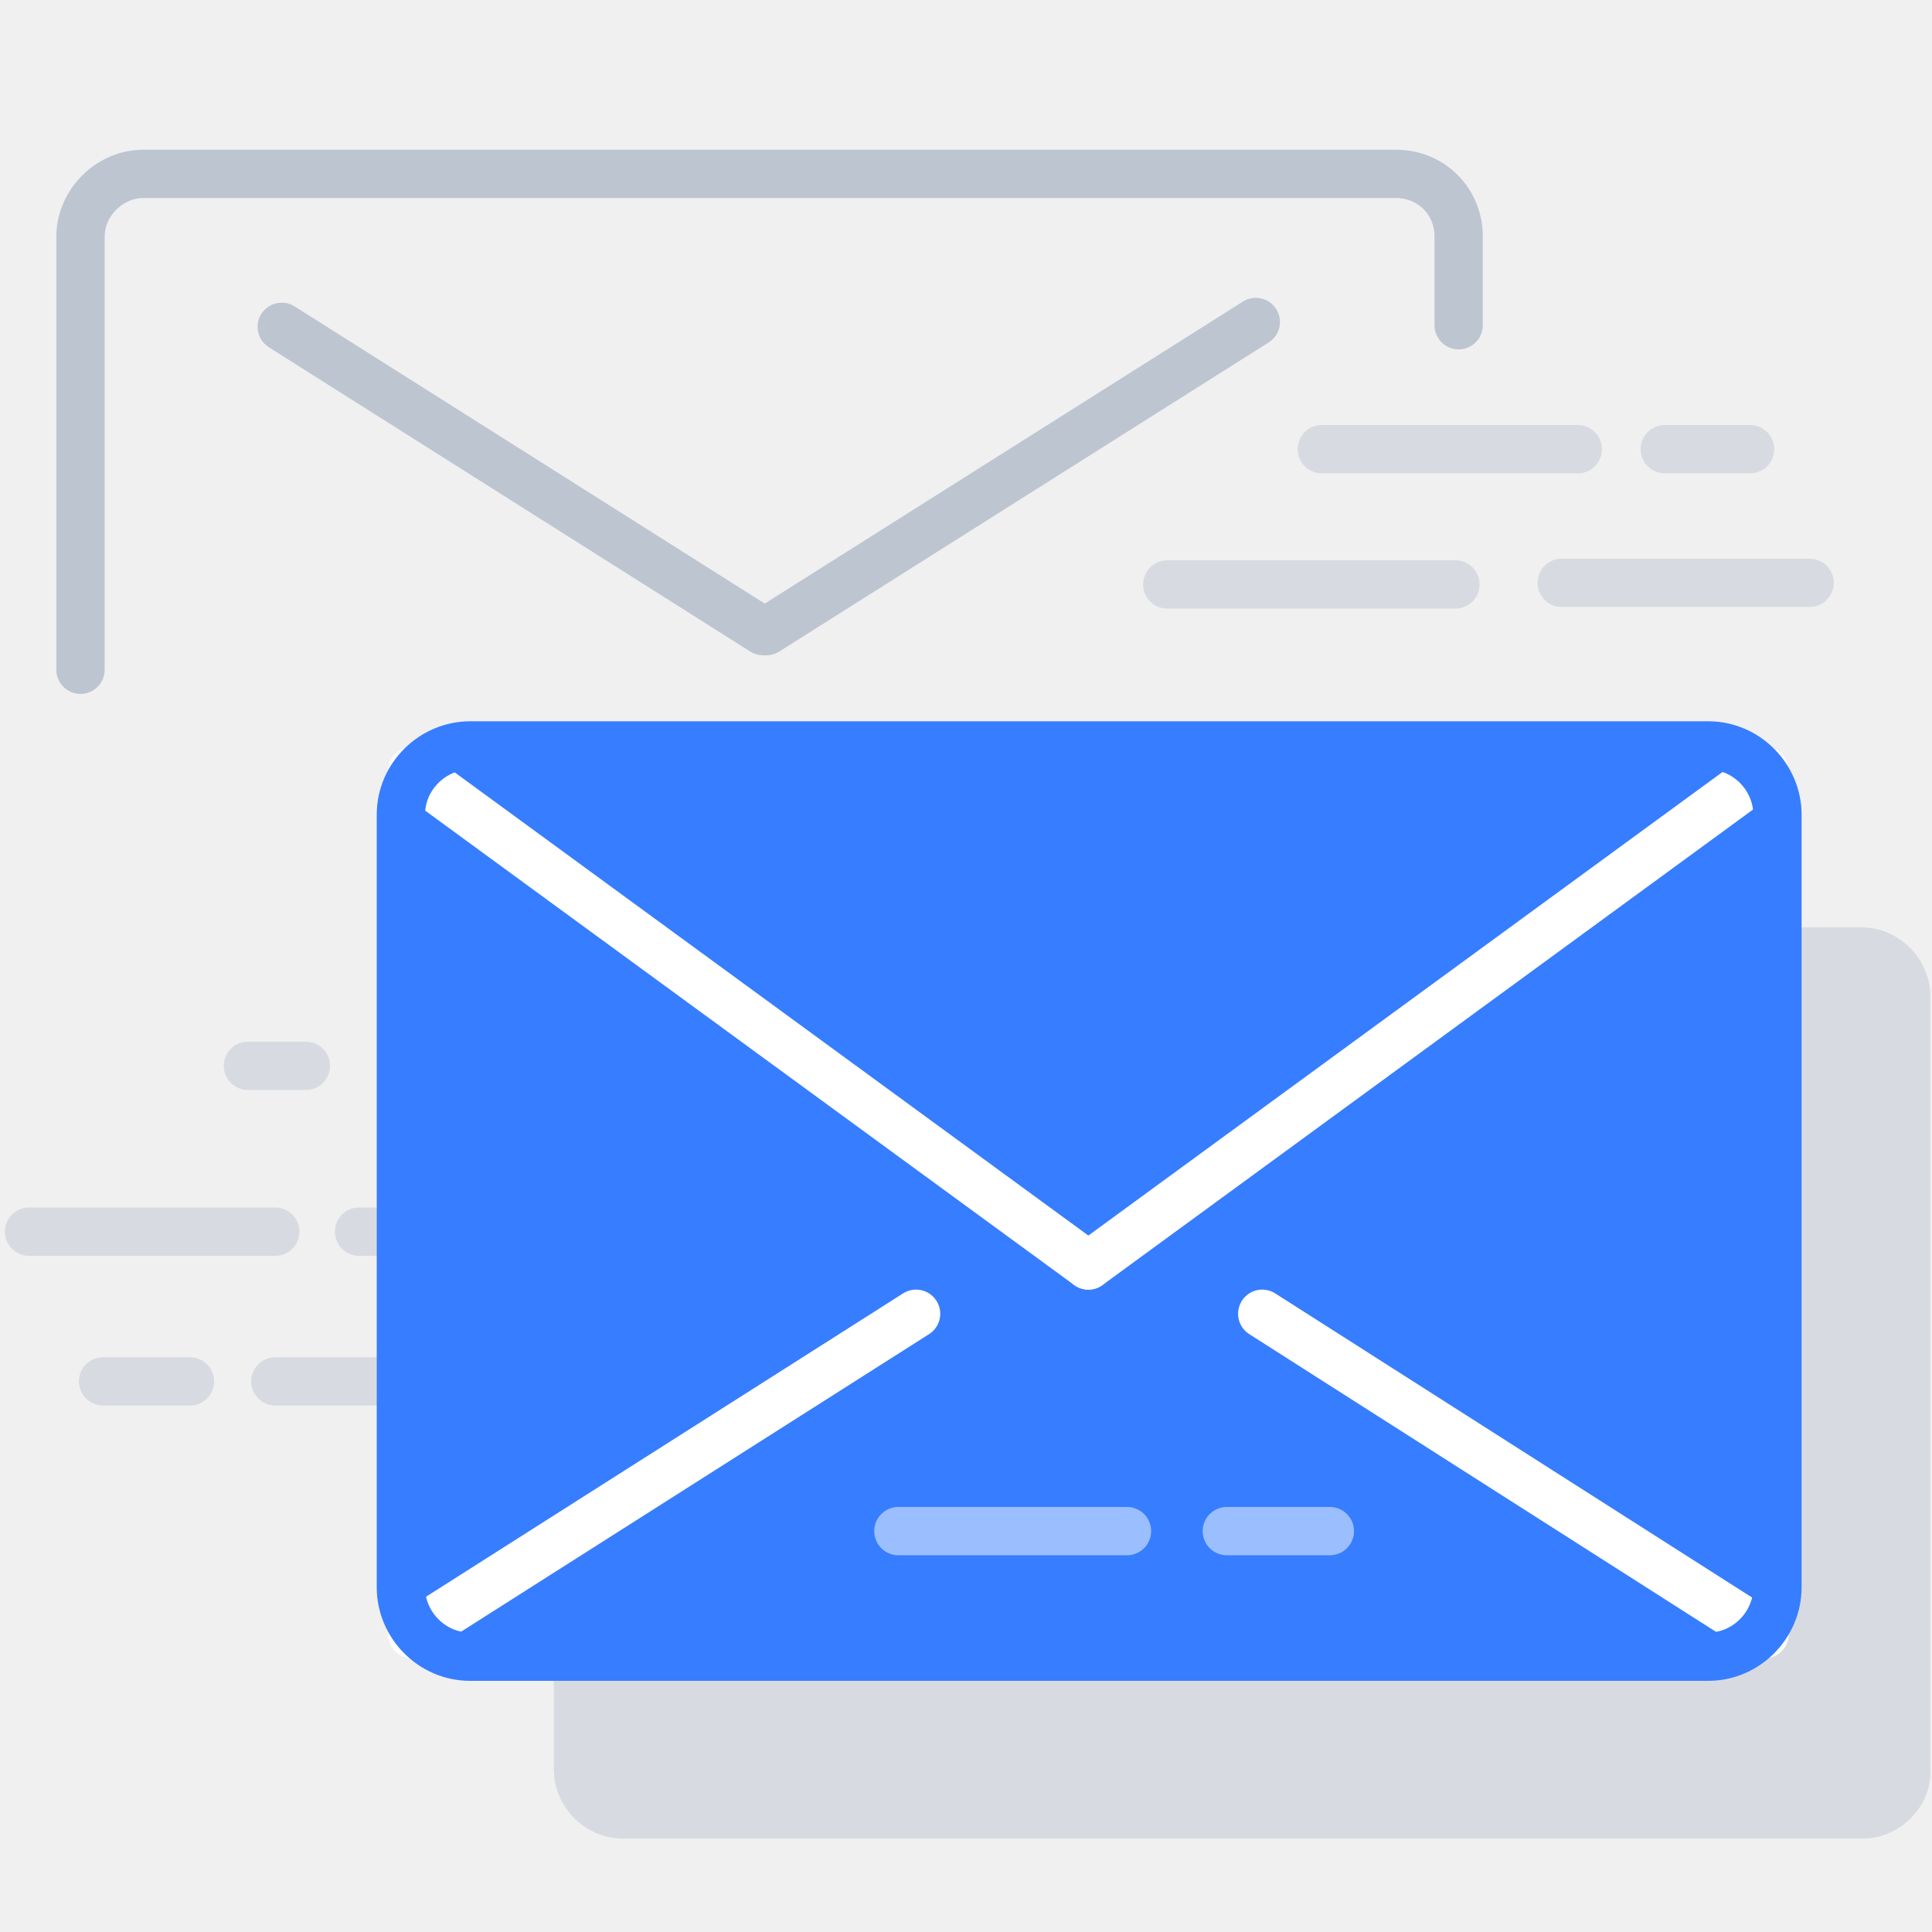
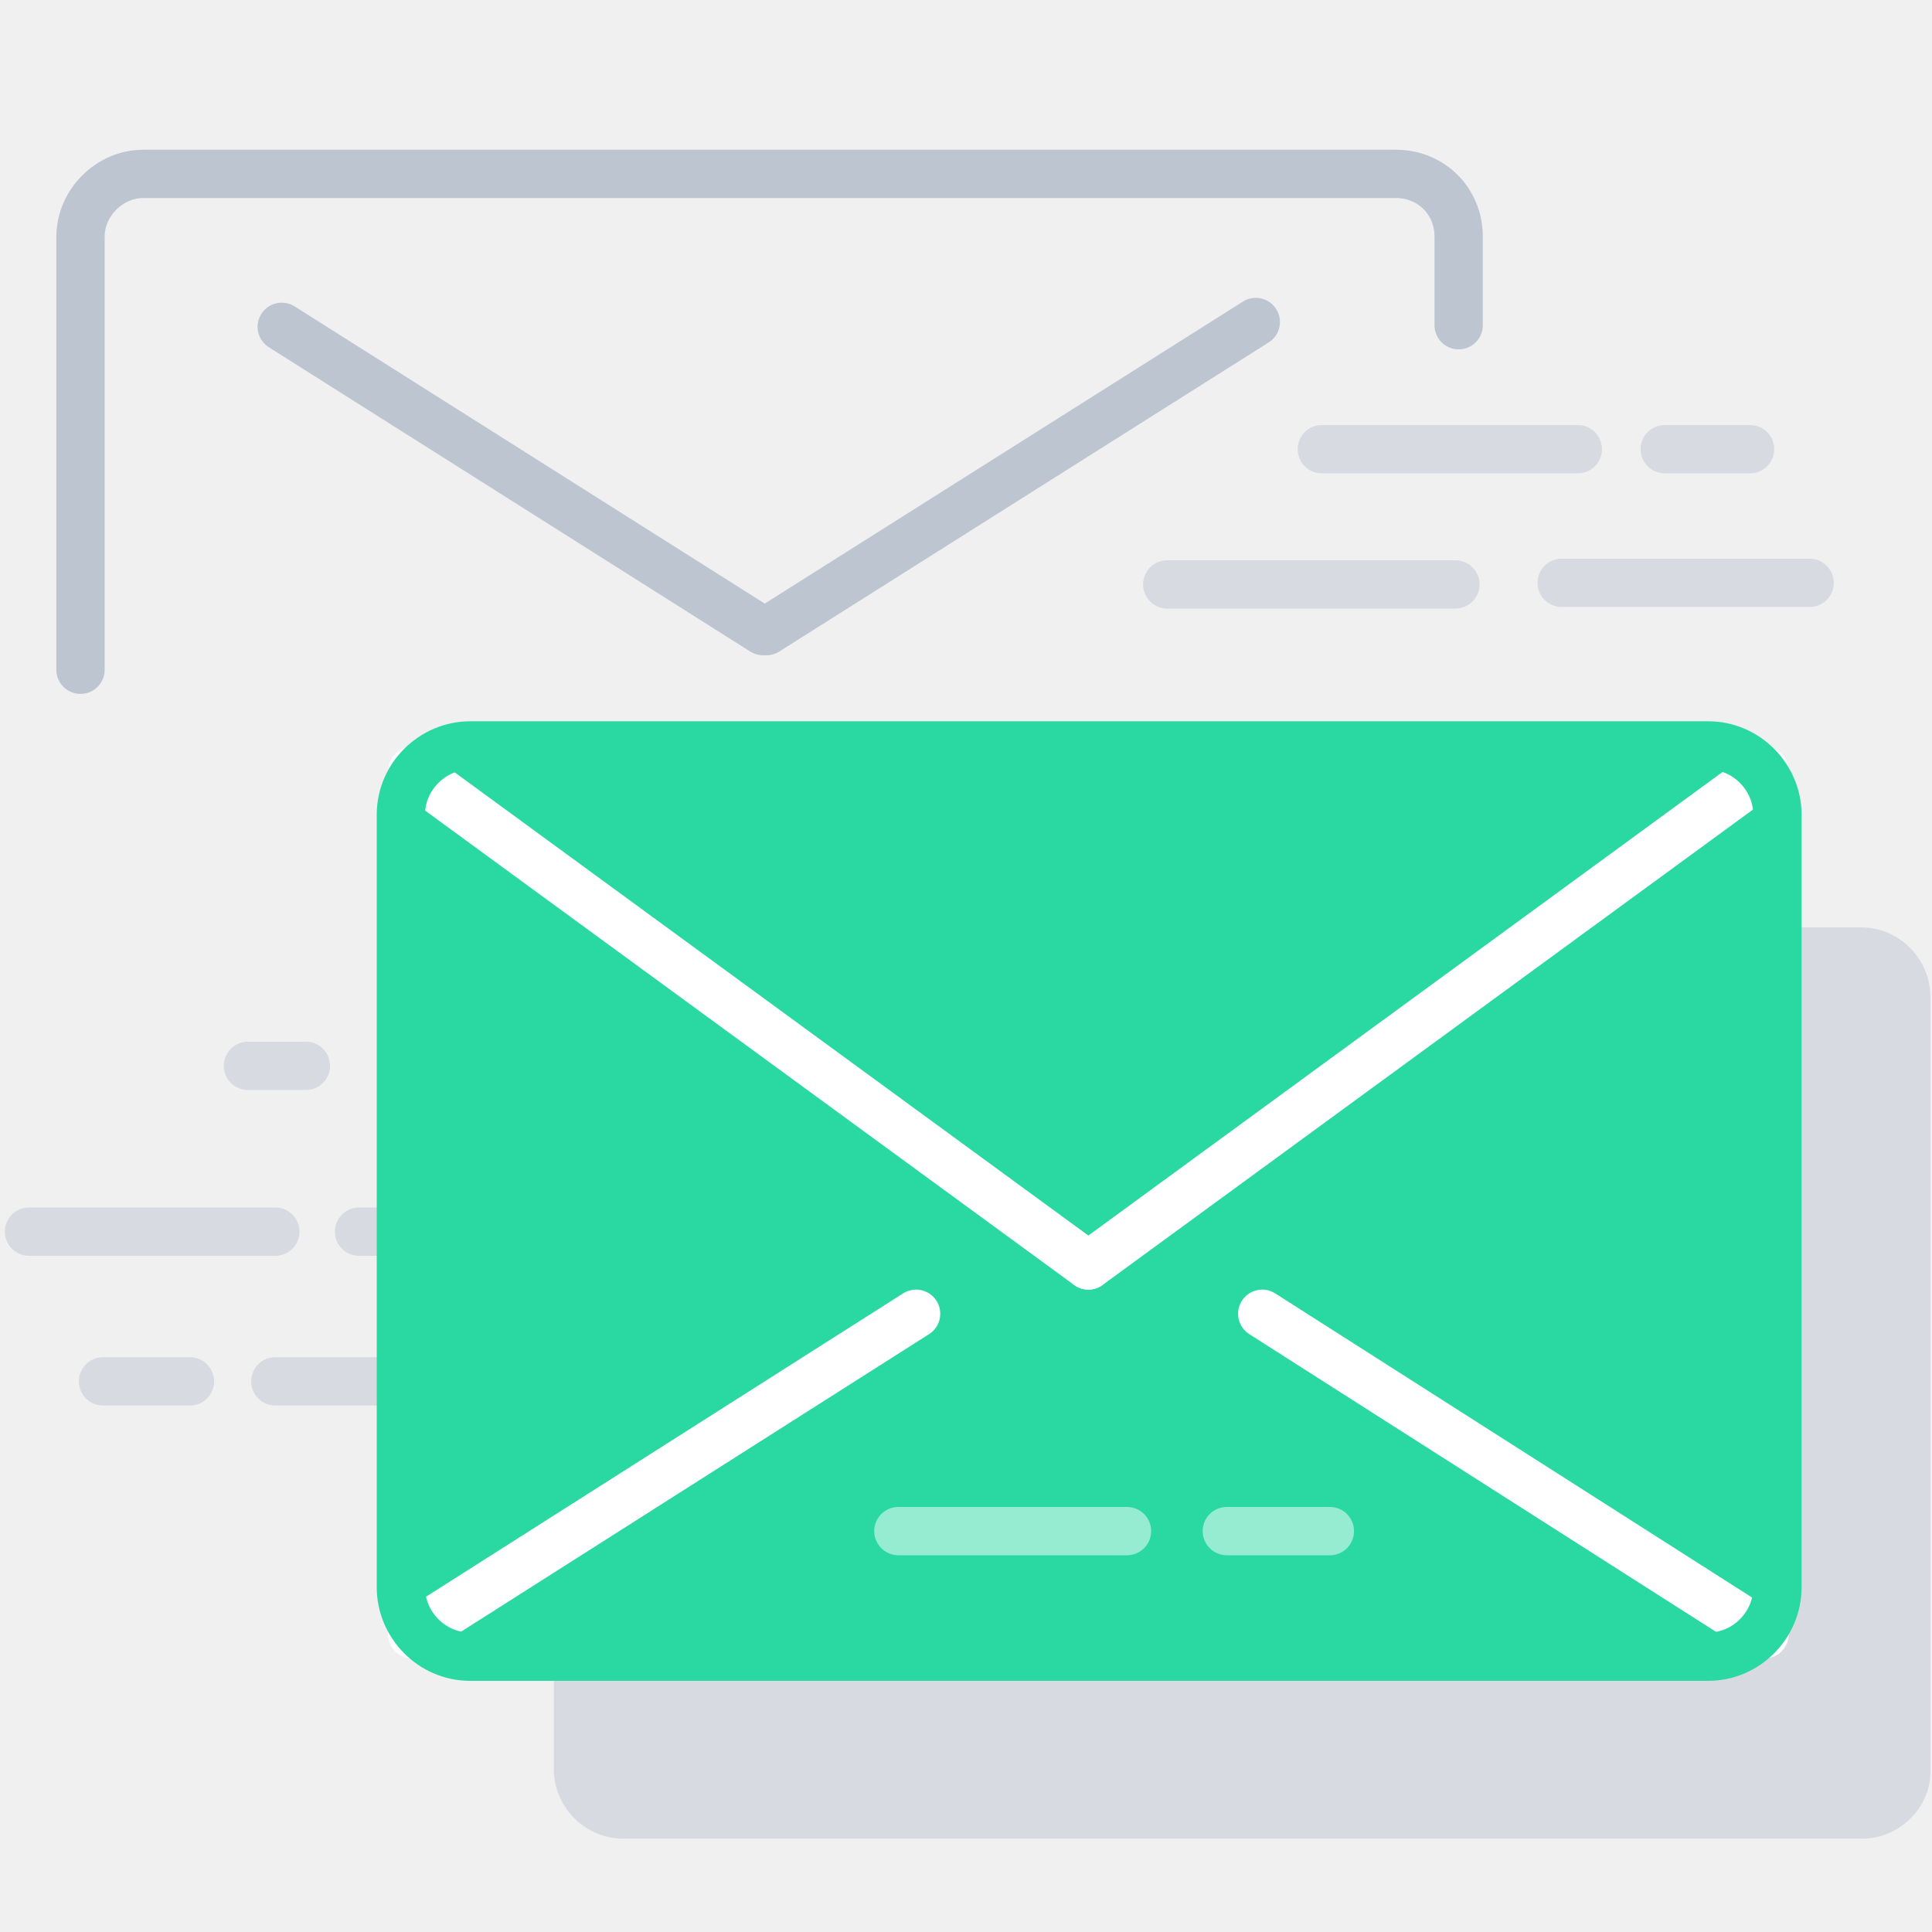
<svg xmlns="http://www.w3.org/2000/svg" x="0px" y="0px" viewBox="0 0 120 120" style="enable-background:new 0 0 120 120;" xml:space="preserve">
  <style type="text/css">
	.icon-15-0{fill:none;stroke:#BDC5D1;}
	.icon-15-1{fill:#BDC5D1;}
- 	.icon-15-2{fill:#377DFF;}
+ 	.icon-15-2{fill:#2ad9a2;}
	.icon-15-3{fill:none;stroke:#FFFFFF;}
- 	.icon-15-4{fill:none;stroke:#377DFF;}
+ 	.icon-15-4{fill:none;stroke:#2ad9a2;}
</style>
  <line class="icon-15-0 fill-none stroke-gray-400" opacity=".5" stroke-width="3" stroke-linecap="round" stroke-linejoin="round" stroke-miterlimit="10" x1="25.2" y1="66.2" x2="35.9" y2="66.2" />
  <line class="icon-15-0 fill-none stroke-gray-400" opacity=".5" stroke-width="3" stroke-linecap="round" stroke-linejoin="round" stroke-miterlimit="10" x1="44.3" y1="76.4" x2="33.2" y2="76.4" />
  <line class="icon-15-0 fill-none stroke-gray-400" opacity=".5" stroke-width="3" stroke-linecap="round" stroke-linejoin="round" stroke-miterlimit="10" x1="27.8" y1="76.5" x2="22.3" y2="76.5" />
  <line class="icon-15-0 fill-none stroke-gray-400" opacity=".5" stroke-width="3" stroke-linecap="round" stroke-linejoin="round" stroke-miterlimit="10" x1="6.4" y1="85.8" x2="11.8" y2="85.8" />
  <line class="icon-15-0 fill-none stroke-gray-400" opacity=".5" stroke-width="3" stroke-linecap="round" stroke-linejoin="round" stroke-miterlimit="10" x1="17.1" y1="85.8" x2="33.1" y2="85.8" />
  <line class="icon-15-0 fill-none stroke-gray-400" opacity=".5" stroke-width="3" stroke-linecap="round" stroke-linejoin="round" stroke-miterlimit="10" x1="17.1" y1="76.5" x2="1.8" y2="76.5" />
  <line class="icon-15-0 fill-none stroke-gray-400" opacity=".5" stroke-width="3" stroke-linecap="round" stroke-linejoin="round" stroke-miterlimit="10" x1="19" y1="66.2" x2="15.4" y2="66.2" />
  <path class="icon-15-1 fill-gray-400" opacity=".5" d="M115.7,114.2H38.7c-2.4,0-4.3-2-4.3-4.3v-48c0-2.4,2-4.3,4.3-4.3h76.9c2.4,0,4.3,2,4.3,4.3v48  C120,112.2,118,114.2,115.7,114.2z" />
  <path class="icon-15-2 fill-primary" d="M106.1,102.9H29.2c-2.4,0-4.3-2-4.3-4.3v-48c0-2.4,2-4.3,4.3-4.3h76.9c2.4,0,4.3,2,4.3,4.3v48  C110.4,100.9,108.5,102.9,106.1,102.9z" />
  <g>
    <line class="icon-15-3 fill-none stroke-white" stroke-width="3" stroke-linecap="round" stroke-linejoin="round" stroke-miterlimit="10" x1="78.4" y1="81.6" x2="109.6" y2="101.5" />
    <line class="icon-15-3 fill-none stroke-white" stroke-width="3" stroke-linecap="round" stroke-linejoin="round" stroke-miterlimit="10" x1="56.9" y1="81.6" x2="25.6" y2="101.5" />
    <line class="icon-15-3 fill-none stroke-white" stroke-width="3" stroke-linecap="round" stroke-linejoin="round" stroke-miterlimit="10" x1="25.6" y1="47.9" x2="67.6" y2="78.6" />
    <line class="icon-15-3 fill-none stroke-white" stroke-width="3" stroke-linecap="round" stroke-linejoin="round" stroke-miterlimit="10" x1="109.6" y1="47.9" x2="67.6" y2="78.6" />
  </g>
  <path class="icon-15-4 fill-none stroke-primary" stroke-width="3" stroke-linecap="round" stroke-linejoin="round" stroke-miterlimit="10" d="M106.1,102.9H29.2c-2.4,0-4.3-2-4.3-4.3v-48c0-2.4,2-4.3,4.3-4.3h76.9c2.4,0,4.3,2,4.3,4.3v48  C110.4,100.9,108.5,102.9,106.1,102.9z" />
  <line class="icon-15-3 fill-none stroke-white" opacity=".5" stroke-width="3" stroke-linecap="round" stroke-linejoin="round" stroke-miterlimit="10" x1="70" y1="95.1" x2="55.8" y2="95.1" />
  <line class="icon-15-3 fill-none stroke-white" opacity=".5" stroke-width="3" stroke-linecap="round" stroke-linejoin="round" stroke-miterlimit="10" x1="76.2" y1="95.1" x2="82.6" y2="95.1" />
  <path class="icon-15-0 fill-none stroke-gray-400" stroke-width="3" stroke-linecap="round" stroke-linejoin="round" stroke-miterlimit="10" d="M89.9,107.9" />
  <line class="icon-15-0 fill-none stroke-gray-400" opacity=".5" stroke-width="3" stroke-linecap="round" stroke-linejoin="round" stroke-miterlimit="10" x1="72.5" y1="36.3" x2="90.4" y2="36.3" />
  <line class="icon-15-0 fill-none stroke-gray-400" opacity=".5" stroke-width="3" stroke-linecap="round" stroke-linejoin="round" stroke-miterlimit="10" x1="108.7" y1="27.9" x2="103.4" y2="27.9" />
  <line class="icon-15-0 fill-none stroke-gray-400" opacity=".5" stroke-width="3" stroke-linecap="round" stroke-linejoin="round" stroke-miterlimit="10" x1="98" y1="27.9" x2="82.1" y2="27.9" />
  <line class="icon-15-0 fill-none stroke-gray-400" opacity=".5" stroke-width="3" stroke-linecap="round" stroke-linejoin="round" stroke-miterlimit="10" x1="97" y1="36.2" x2="112.4" y2="36.2" />
  <path class="icon-15-0 fill-none stroke-gray-400" stroke-width="3" stroke-linecap="round" stroke-linejoin="round" stroke-miterlimit="10" d="M5,41.6V14.7c0-2.1,1.8-3.9,3.9-3.9h77.8c2.2,0,3.9,1.7,3.9,3.9v5.5" />
  <g>
    <line class="icon-15-0 fill-none stroke-gray-400" stroke-width="3" stroke-linecap="round" stroke-linejoin="round" stroke-miterlimit="10" x1="17.5" y1="20.3" x2="47.4" y2="39.2" />
    <line class="icon-15-0 fill-none stroke-gray-400" stroke-width="3" stroke-linecap="round" stroke-linejoin="round" stroke-miterlimit="10" x1="78" y1="20" x2="47.6" y2="39.2" />
  </g>
  <path class="icon-15-0 fill-none stroke-gray-400" stroke-width="3" stroke-linecap="round" stroke-linejoin="round" stroke-miterlimit="10" d="M25.2,5.8" />
</svg>
